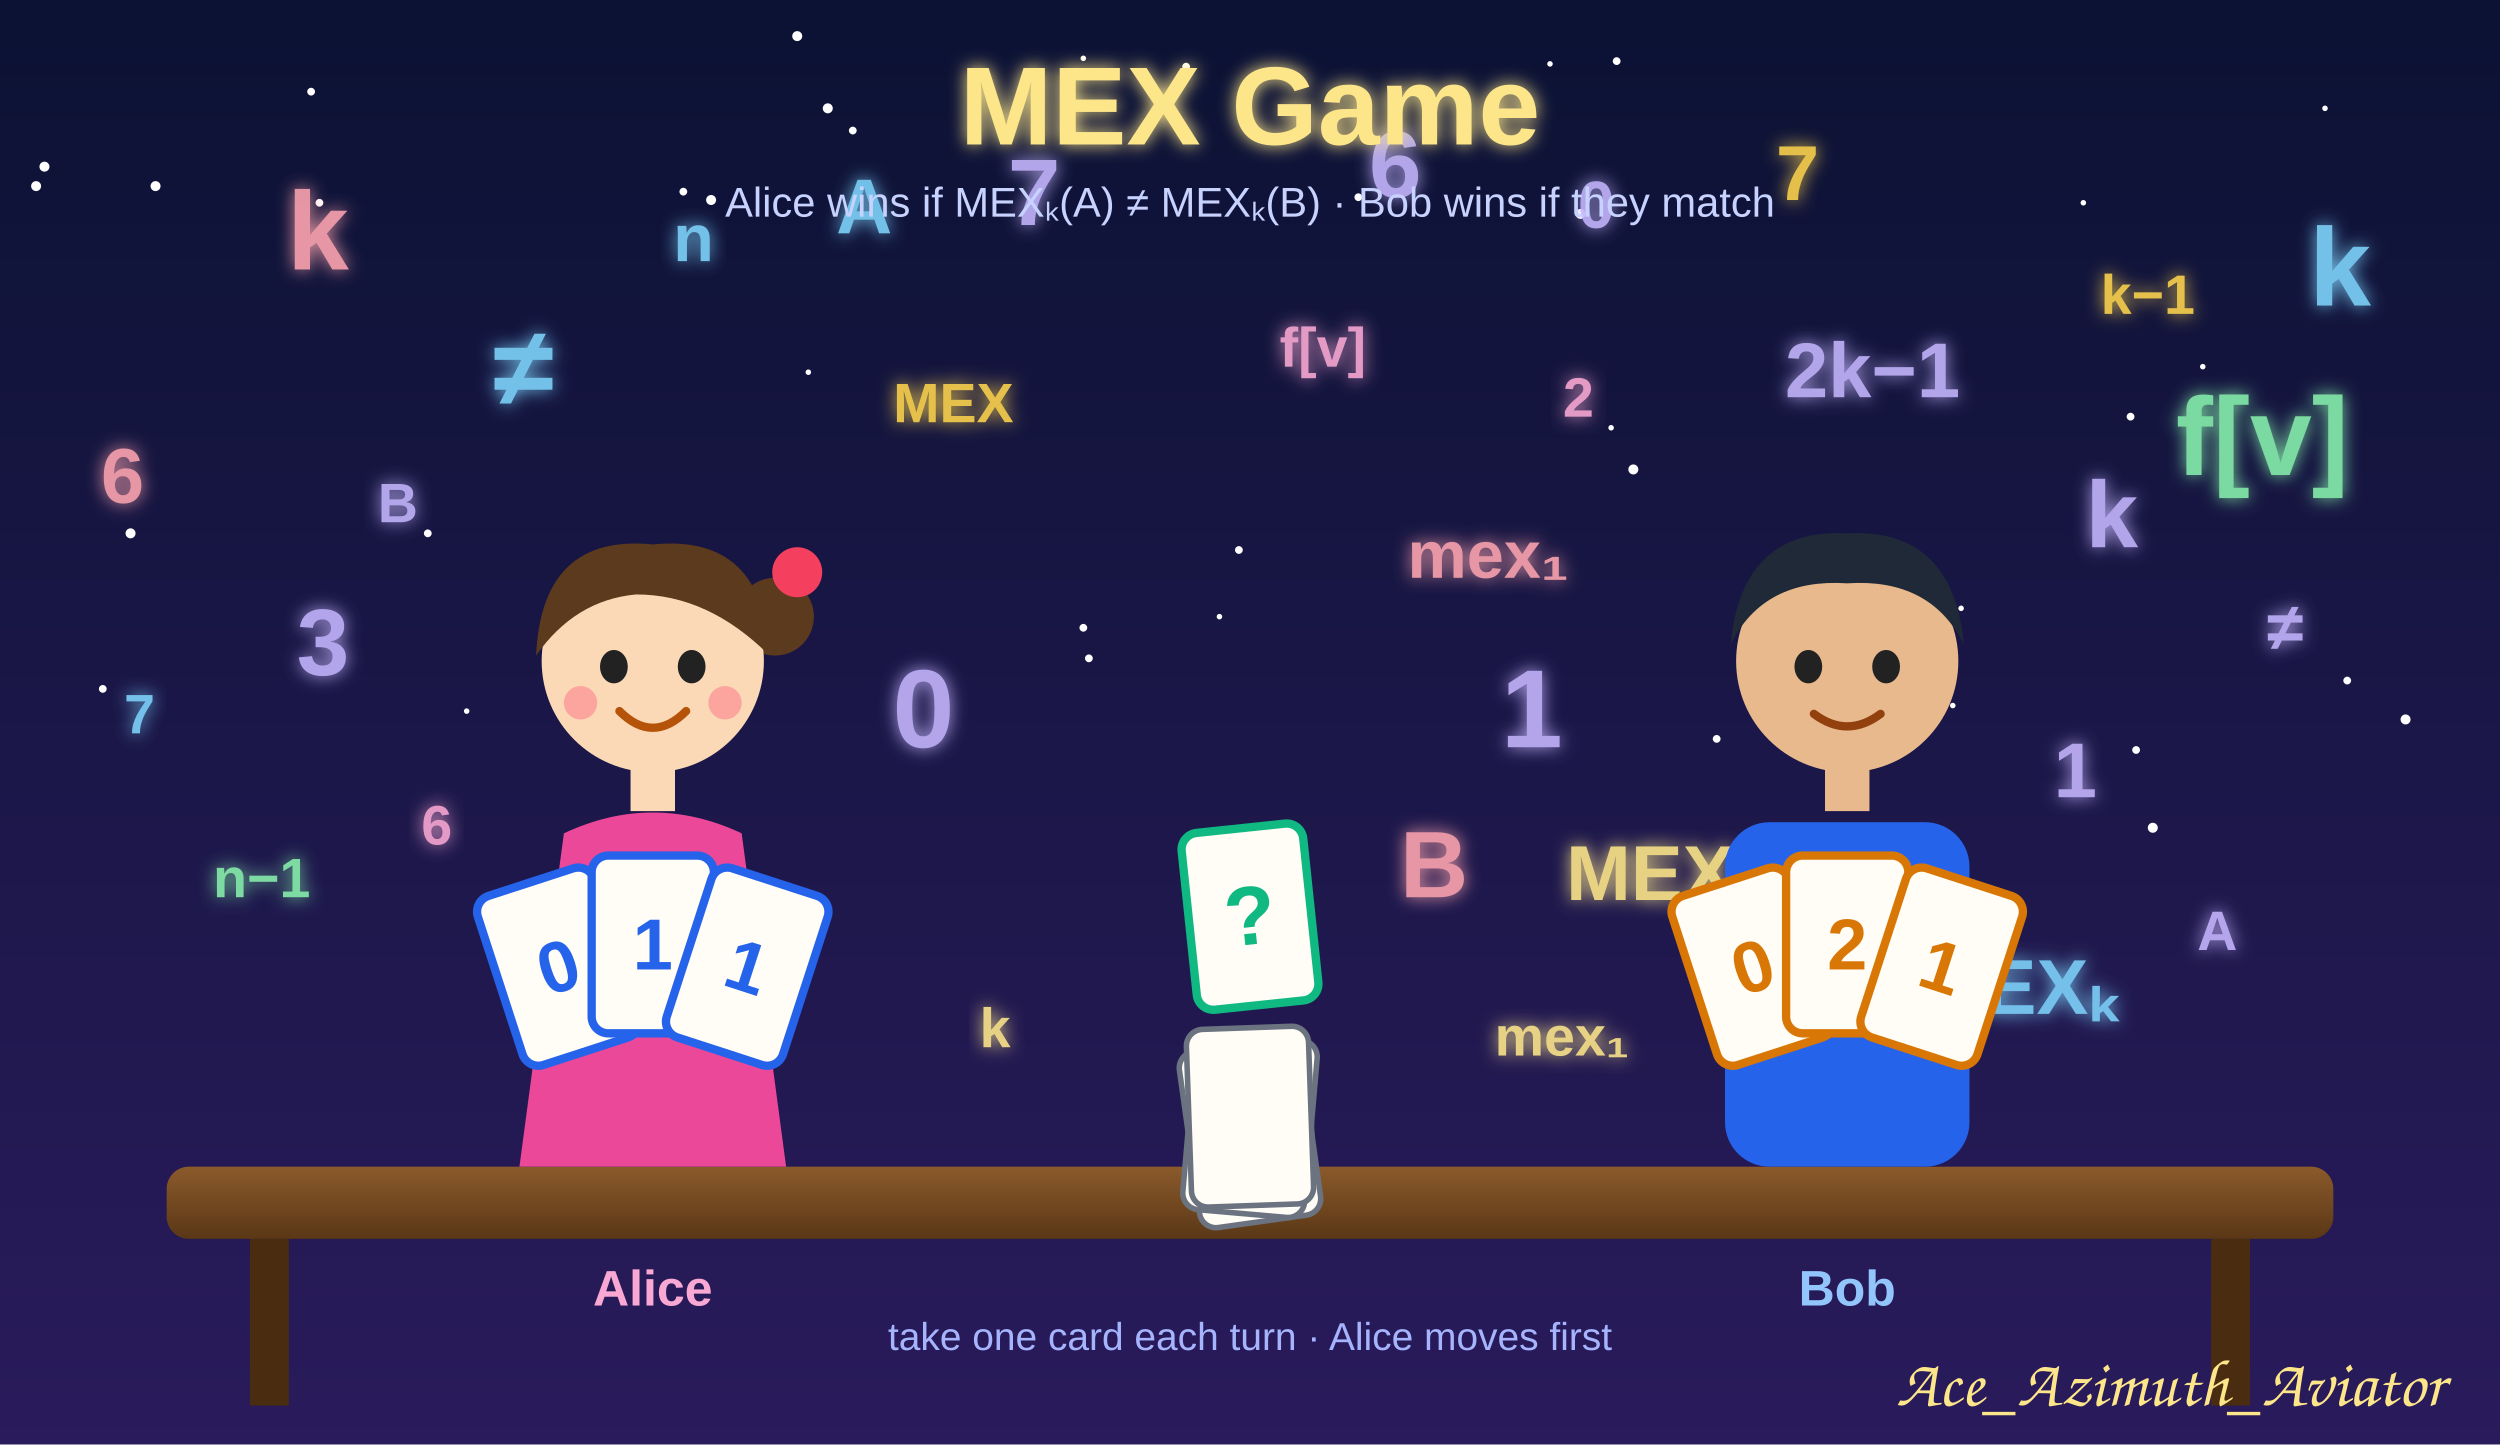
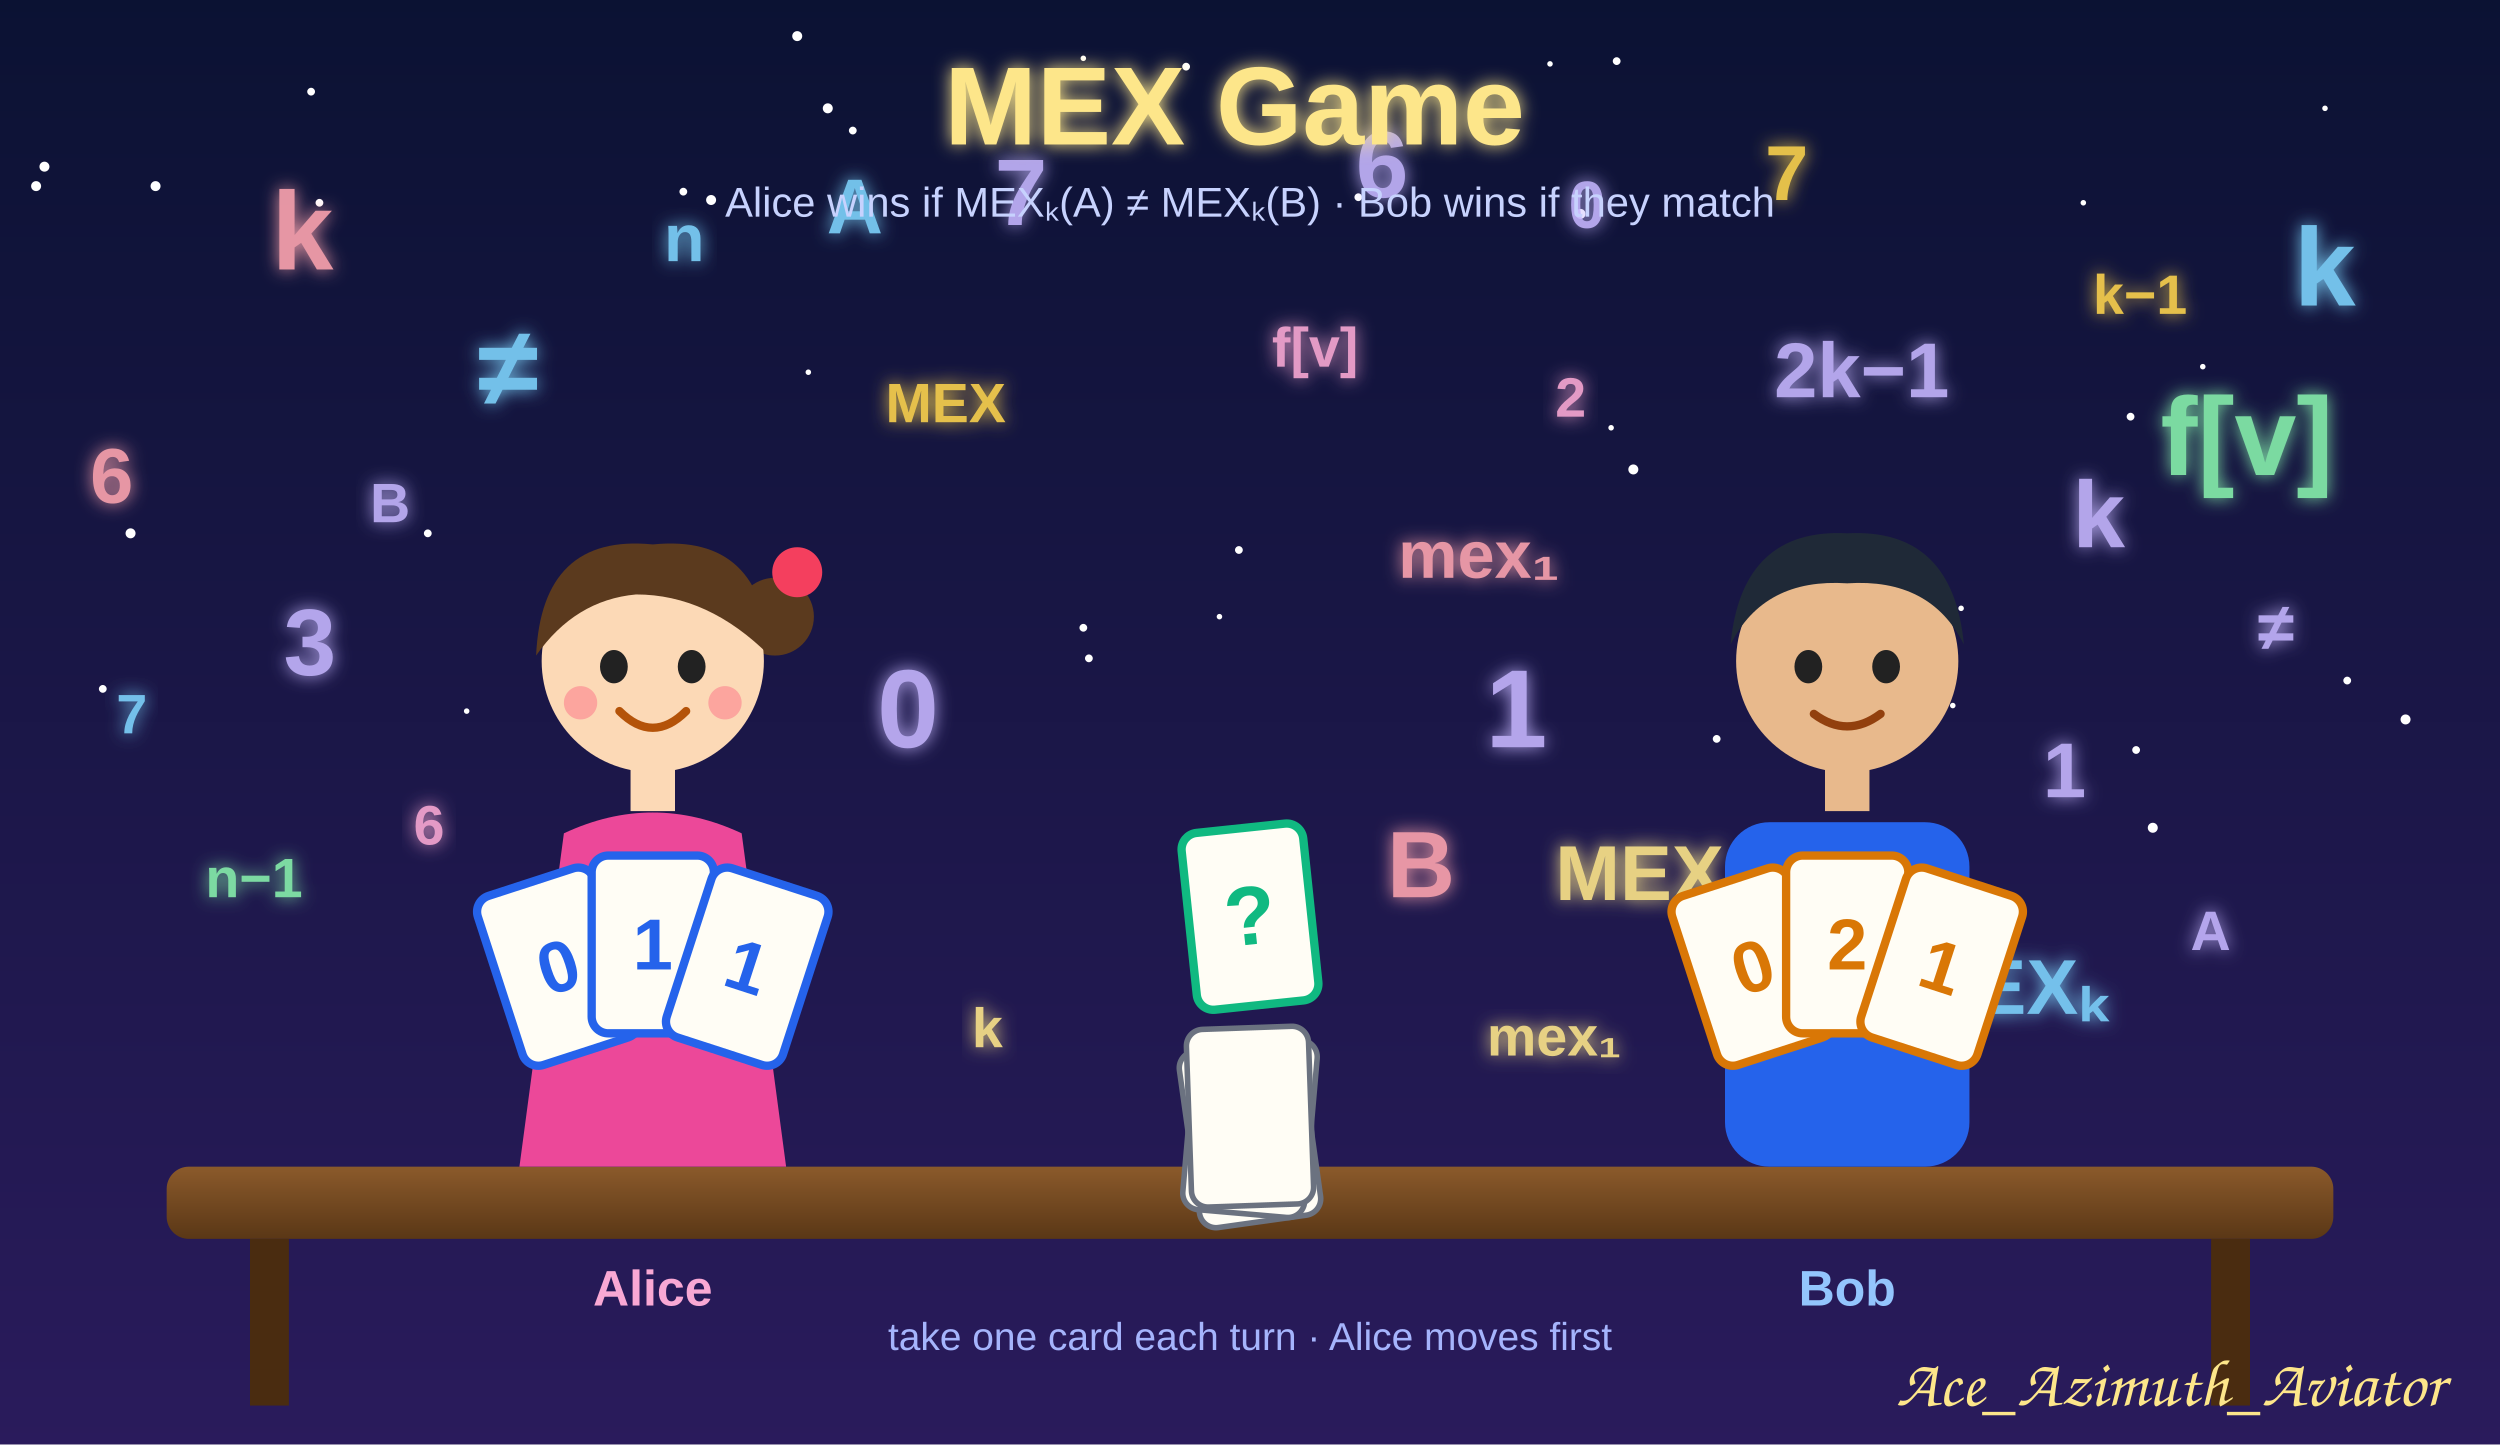
<svg xmlns="http://www.w3.org/2000/svg" viewBox="0 0 900 520" width="900" height="520" font-family="Verdana, Arial, sans-serif">
  <defs>
    <linearGradient id="bg" x1="0" y1="0" x2="0" y2="1">
      <stop offset="0" stop-color="#0b1233" />
      <stop offset="1" stop-color="#2a1b5c" />
    </linearGradient>
    <linearGradient id="tbl" x1="0" y1="0" x2="0" y2="1">
      <stop offset="0" stop-color="#8b5a2b" />
      <stop offset="1" stop-color="#5a3716" />
    </linearGradient>
    <filter id="glow" x="-50%" y="-50%" width="200%" height="200%">
      <feGaussianBlur stdDeviation="3" result="b" />
      <feMerge>
        <feMergeNode in="b" />
        <feMergeNode in="SourceGraphic" />
      </feMerge>
    </filter>
  </defs>
  <rect width="900" height="520" fill="url(#bg)" />
  <circle cx="446" cy="198" r="1.4" fill="#fff">
    <animate attributeName="opacity" values="0.1;1;0.1" dur="1.7s" begin="2.5s" repeatCount="indefinite" />
  </circle>
  <circle cx="845" cy="245" r="1.4" fill="#fff">
    <animate attributeName="opacity" values="0.1;1;0.1" dur="2.8s" begin="0.4s" repeatCount="indefinite" />
  </circle>
  <circle cx="298" cy="39" r="1.8" fill="#fff">
    <animate attributeName="opacity" values="0.1;1;0.1" dur="2.6s" begin="2.0s" repeatCount="indefinite" />
  </circle>
  <circle cx="115" cy="73" r="1.4" fill="#fff">
    <animate attributeName="opacity" values="0.1;1;0.1" dur="2.6s" begin="2.0s" repeatCount="indefinite" />
  </circle>
  <circle cx="706" cy="219" r="1" fill="#fff">
    <animate attributeName="opacity" values="0.1;1;0.1" dur="2.9s" begin="2.1s" repeatCount="indefinite" />
  </circle>
  <circle cx="154" cy="192" r="1.4" fill="#fff">
    <animate attributeName="opacity" values="0.1;1;0.1" dur="3.7s" begin="1.7s" repeatCount="indefinite" />
  </circle>
  <circle cx="837" cy="39" r="1" fill="#fff">
    <animate attributeName="opacity" values="0.1;1;0.1" dur="2.4s" begin="2.0s" repeatCount="indefinite" />
  </circle>
  <circle cx="558" cy="23" r="1" fill="#fff">
    <animate attributeName="opacity" values="0.1;1;0.1" dur="3.2s" begin="1.1s" repeatCount="indefinite" />
  </circle>
  <circle cx="390" cy="21" r="1" fill="#fff">
    <animate attributeName="opacity" values="0.1;1;0.1" dur="1.7s" begin="0.4s" repeatCount="indefinite" />
  </circle>
  <circle cx="580" cy="154" r="1" fill="#fff">
    <animate attributeName="opacity" values="0.1;1;0.1" dur="3.0s" begin="2.0s" repeatCount="indefinite" />
  </circle>
  <circle cx="47" cy="192" r="1.8" fill="#fff">
    <animate attributeName="opacity" values="0.1;1;0.1" dur="3.4s" begin="2.8s" repeatCount="indefinite" />
  </circle>
  <circle cx="16" cy="60" r="1.8" fill="#fff">
    <animate attributeName="opacity" values="0.1;1;0.1" dur="2.5s" begin="0.4s" repeatCount="indefinite" />
  </circle>
  <circle cx="569" cy="77" r="1.8" fill="#fff">
    <animate attributeName="opacity" values="0.1;1;0.1" dur="1.7s" begin="0.5s" repeatCount="indefinite" />
  </circle>
  <circle cx="793" cy="132" r="1" fill="#fff">
    <animate attributeName="opacity" values="0.1;1;0.1" dur="1.8s" begin="2.8s" repeatCount="indefinite" />
  </circle>
  <circle cx="256" cy="72" r="1.8" fill="#fff">
    <animate attributeName="opacity" values="0.1;1;0.1" dur="2.9s" begin="2.1s" repeatCount="indefinite" />
  </circle>
  <circle cx="866" cy="259" r="1.8" fill="#fff">
    <animate attributeName="opacity" values="0.1;1;0.1" dur="3.6s" begin="1.9s" repeatCount="indefinite" />
  </circle>
  <circle cx="703" cy="254" r="1" fill="#fff">
    <animate attributeName="opacity" values="0.1;1;0.1" dur="4.0s" begin="2.4s" repeatCount="indefinite" />
  </circle>
  <circle cx="390" cy="226" r="1.4" fill="#fff">
    <animate attributeName="opacity" values="0.1;1;0.1" dur="1.9s" begin="2.9s" repeatCount="indefinite" />
  </circle>
  <circle cx="37" cy="248" r="1.4" fill="#fff">
    <animate attributeName="opacity" values="0.1;1;0.1" dur="3.3s" begin="2.4s" repeatCount="indefinite" />
  </circle>
  <circle cx="287" cy="13" r="1.8" fill="#fff">
    <animate attributeName="opacity" values="0.1;1;0.1" dur="3.5s" begin="0.3s" repeatCount="indefinite" />
  </circle>
  <circle cx="307" cy="47" r="1.4" fill="#fff">
    <animate attributeName="opacity" values="0.1;1;0.1" dur="2.1s" begin="2.8s" repeatCount="indefinite" />
  </circle>
  <circle cx="246" cy="69" r="1.4" fill="#fff">
    <animate attributeName="opacity" values="0.1;1;0.1" dur="3.6s" begin="0.1s" repeatCount="indefinite" />
  </circle>
  <circle cx="427" cy="24" r="1.4" fill="#fff">
    <animate attributeName="opacity" values="0.1;1;0.1" dur="3.6s" begin="3.0s" repeatCount="indefinite" />
  </circle>
  <circle cx="13" cy="67" r="1.8" fill="#fff">
    <animate attributeName="opacity" values="0.1;1;0.1" dur="2.4s" begin="2.8s" repeatCount="indefinite" />
  </circle>
  <circle cx="489" cy="71" r="1.4" fill="#fff">
    <animate attributeName="opacity" values="0.1;1;0.1" dur="3.5s" begin="2.5s" repeatCount="indefinite" />
  </circle>
  <circle cx="588" cy="169" r="1.8" fill="#fff">
    <animate attributeName="opacity" values="0.1;1;0.1" dur="2.2s" begin="2.7s" repeatCount="indefinite" />
  </circle>
  <circle cx="750" cy="73" r="1" fill="#fff">
    <animate attributeName="opacity" values="0.1;1;0.1" dur="2.7s" begin="2.2s" repeatCount="indefinite" />
  </circle>
  <circle cx="775" cy="298" r="1.8" fill="#fff">
    <animate attributeName="opacity" values="0.1;1;0.1" dur="3.4s" begin="0.9s" repeatCount="indefinite" />
  </circle>
  <circle cx="56" cy="67" r="1.8" fill="#fff">
    <animate attributeName="opacity" values="0.1;1;0.1" dur="3.0s" begin="2.7s" repeatCount="indefinite" />
  </circle>
  <circle cx="112" cy="33" r="1.4" fill="#fff">
    <animate attributeName="opacity" values="0.1;1;0.1" dur="3.4s" begin="2.9s" repeatCount="indefinite" />
  </circle>
  <circle cx="168" cy="256" r="1" fill="#fff">
    <animate attributeName="opacity" values="0.1;1;0.1" dur="1.6s" begin="2.0s" repeatCount="indefinite" />
  </circle>
  <circle cx="618" cy="266" r="1.4" fill="#fff">
    <animate attributeName="opacity" values="0.1;1;0.1" dur="3.1s" begin="2.6s" repeatCount="indefinite" />
  </circle>
  <circle cx="769" cy="270" r="1.4" fill="#fff">
    <animate attributeName="opacity" values="0.1;1;0.1" dur="2.7s" begin="2.5s" repeatCount="indefinite" />
  </circle>
  <circle cx="628" cy="245" r="1" fill="#fff">
    <animate attributeName="opacity" values="0.1;1;0.1" dur="3.1s" begin="2.4s" repeatCount="indefinite" />
  </circle>
  <circle cx="291" cy="134" r="1" fill="#fff">
    <animate attributeName="opacity" values="0.1;1;0.1" dur="3.9s" begin="2.2s" repeatCount="indefinite" />
  </circle>
  <circle cx="767" cy="150" r="1.4" fill="#fff">
    <animate attributeName="opacity" values="0.1;1;0.1" dur="2.2s" begin="2.8s" repeatCount="indefinite" />
  </circle>
  <circle cx="439" cy="222" r="1" fill="#fff">
    <animate attributeName="opacity" values="0.1;1;0.1" dur="2.3s" begin="0.4s" repeatCount="indefinite" />
  </circle>
  <circle cx="236" cy="243" r="1.4" fill="#fff">
    <animate attributeName="opacity" values="0.1;1;0.1" dur="3.1s" begin="2.8s" repeatCount="indefinite" />
  </circle>
  <circle cx="582" cy="22" r="1.4" fill="#fff">
    <animate attributeName="opacity" values="0.1;1;0.1" dur="3.6s" begin="2.2s" repeatCount="indefinite" />
  </circle>
  <circle cx="392" cy="237" r="1.4" fill="#fff">
    <animate attributeName="opacity" values="0.1;1;0.1" dur="3.3s" begin="2.9s" repeatCount="indefinite" />
  </circle>
  <g transform="translate(507,71)">
    <g>
      <animateTransform attributeName="transform" type="translate" values="0,0;-10,15;0,0" dur="5.3s" begin="0.0s" repeatCount="indefinite" />
-       <text text-anchor="middle" font-size="34" font-weight="bold" fill="#c4b5fd" filter="url(#glow)" opacity="0.9">6<animateTransform attributeName="transform" type="scale" values="0.4;1.7;0.4" dur="5.7s" begin="0.0s" repeatCount="indefinite" />
+       <text text-anchor="middle" font-size="34" font-weight="bold" fill="#c4b5fd" filter="url(#glow)" opacity="0.9">6
+         <animateTransform attributeName="transform" type="scale" values="0.4;1.7;0.4" dur="5.7s" begin="0.0s" repeatCount="indefinite" />
        <animate attributeName="opacity" values="0;1;0.2;1;0" dur="7.4s" begin="0.0s" repeatCount="indefinite" />
      </text>
    </g>
  </g>
  <g transform="translate(120,97)">
    <g>
      <animateTransform attributeName="transform" type="translate" values="0,0;-23,17;0,0" dur="5.2s" begin="3.0s" repeatCount="indefinite" />
-       <text text-anchor="middle" font-size="40" font-weight="bold" fill="#fda4af" filter="url(#glow)" opacity="0.9">k<animateTransform attributeName="transform" type="scale" values="0.6;1.4;0.6" dur="3.7s" begin="3.0s" repeatCount="indefinite" />
+       <text text-anchor="middle" font-size="40" font-weight="bold" fill="#fda4af" filter="url(#glow)" opacity="0.9">k
+         <animateTransform attributeName="transform" type="scale" values="0.6;1.4;0.6" dur="3.7s" begin="3.0s" repeatCount="indefinite" />
        <animate attributeName="opacity" values="0;1;0.2;1;0" dur="4.9s" begin="3.0s" repeatCount="indefinite" />
      </text>
    </g>
  </g>
  <g transform="translate(479,132)">
    <g>
      <animateTransform attributeName="transform" type="translate" values="0,0;19,21;0,0" dur="8.9s" begin="1.2s" repeatCount="indefinite" />
-       <text text-anchor="middle" font-size="20" font-weight="bold" fill="#f9a8d4" filter="url(#glow)" opacity="0.9">f[v]<animateTransform attributeName="transform" type="scale" values="0.4;1.7;0.4" dur="4.7s" begin="1.2s" repeatCount="indefinite" />
+       <text text-anchor="middle" font-size="20" font-weight="bold" fill="#f9a8d4" filter="url(#glow)" opacity="0.9">f[v]
+         <animateTransform attributeName="transform" type="scale" values="0.4;1.7;0.4" dur="4.7s" begin="1.2s" repeatCount="indefinite" />
        <animate attributeName="opacity" values="0;1;0.2;1;0" dur="6.1s" begin="1.2s" repeatCount="indefinite" />
      </text>
    </g>
  </g>
  <g transform="translate(751,287)">
    <g>
      <animateTransform attributeName="transform" type="translate" values="0,0;-12,13;0,0" dur="6.9s" begin="0.5s" repeatCount="indefinite" />
-       <text text-anchor="middle" font-size="28" font-weight="bold" fill="#c4b5fd" filter="url(#glow)" opacity="0.9">1<animateTransform attributeName="transform" type="scale" values="0.6;1.7;0.6" dur="5.6s" begin="0.5s" repeatCount="indefinite" />
+       <text text-anchor="middle" font-size="28" font-weight="bold" fill="#c4b5fd" filter="url(#glow)" opacity="0.9">1
+         <animateTransform attributeName="transform" type="scale" values="0.6;1.7;0.6" dur="5.6s" begin="0.5s" repeatCount="indefinite" />
        <animate attributeName="opacity" values="0;1;0.2;1;0" dur="7.2s" begin="0.5s" repeatCount="indefinite" />
      </text>
    </g>
  </g>
  <g transform="translate(826,234)">
    <g>
      <animateTransform attributeName="transform" type="translate" values="0,0;25,7;0,0" dur="6.7s" begin="0.7s" repeatCount="indefinite" />
-       <text text-anchor="middle" font-size="24" font-weight="bold" fill="#c4b5fd" filter="url(#glow)" opacity="0.9">≠<animateTransform attributeName="transform" type="scale" values="0.4;1.4;0.4" dur="5.5s" begin="0.7s" repeatCount="indefinite" />
+       <text text-anchor="middle" font-size="24" font-weight="bold" fill="#c4b5fd" filter="url(#glow)" opacity="0.9">≠
+         <animateTransform attributeName="transform" type="scale" values="0.4;1.4;0.4" dur="5.5s" begin="0.7s" repeatCount="indefinite" />
        <animate attributeName="opacity" values="0;1;0.2;1;0" dur="7.2s" begin="0.7s" repeatCount="indefinite" />
      </text>
    </g>
  </g>
  <g transform="translate(361,377)">
    <g>
      <animateTransform attributeName="transform" type="translate" values="0,0;13,-19;0,0" dur="5.6s" begin="2.1s" repeatCount="indefinite" />
-       <text text-anchor="middle" font-size="20" font-weight="bold" fill="#fde68a" filter="url(#glow)" opacity="0.9">k<animateTransform attributeName="transform" type="scale" values="0.6;2.0;0.6" dur="2.9s" begin="2.1s" repeatCount="indefinite" />
+       <text text-anchor="middle" font-size="20" font-weight="bold" fill="#fde68a" filter="url(#glow)" opacity="0.9">k
+         <animateTransform attributeName="transform" type="scale" values="0.6;2.0;0.6" dur="2.9s" begin="2.1s" repeatCount="indefinite" />
        <animate attributeName="opacity" values="0;1;0.2;1;0" dur="3.8s" begin="2.1s" repeatCount="indefinite" />
      </text>
    </g>
  </g>
  <g transform="translate(571,150)">
    <g>
      <animateTransform attributeName="transform" type="translate" values="0,0;0,11;0,0" dur="5.3s" begin="2.8s" repeatCount="indefinite" />
-       <text text-anchor="middle" font-size="20" font-weight="bold" fill="#f9a8d4" filter="url(#glow)" opacity="0.9">2<animateTransform attributeName="transform" type="scale" values="0.4;1.7;0.4" dur="3.5s" begin="2.8s" repeatCount="indefinite" />
+       <text text-anchor="middle" font-size="20" font-weight="bold" fill="#f9a8d4" filter="url(#glow)" opacity="0.9">2
+         <animateTransform attributeName="transform" type="scale" values="0.4;1.7;0.4" dur="3.5s" begin="2.8s" repeatCount="indefinite" />
        <animate attributeName="opacity" values="0;1;0.2;1;0" dur="4.6s" begin="2.8s" repeatCount="indefinite" />
      </text>
    </g>
  </g>
  <g transform="translate(194,146)">
    <g>
      <animateTransform attributeName="transform" type="translate" values="0,0;11,22;0,0" dur="6.2s" begin="3.7s" repeatCount="indefinite" />
-       <text text-anchor="middle" font-size="40" font-weight="bold" fill="#7dd3fc" filter="url(#glow)" opacity="0.9">≠<animateTransform attributeName="transform" type="scale" values="0.6;1.4;0.6" dur="4.6s" begin="3.7s" repeatCount="indefinite" />
+       <text text-anchor="middle" font-size="40" font-weight="bold" fill="#7dd3fc" filter="url(#glow)" opacity="0.9">≠
+         <animateTransform attributeName="transform" type="scale" values="0.6;1.4;0.6" dur="4.6s" begin="3.7s" repeatCount="indefinite" />
        <animate attributeName="opacity" values="0;1;0.2;1;0" dur="6.0s" begin="3.7s" repeatCount="indefinite" />
      </text>
    </g>
  </g>
  <g transform="translate(731,365)">
    <g>
      <animateTransform attributeName="transform" type="translate" values="0,0;-9,-10;0,0" dur="8.1s" begin="3.8s" repeatCount="indefinite" />
-       <text text-anchor="middle" font-size="28" font-weight="bold" fill="#7dd3fc" filter="url(#glow)" opacity="0.9">MEXₖ<animateTransform attributeName="transform" type="scale" values="0.6;1.4;0.6" dur="4.1s" begin="3.8s" repeatCount="indefinite" />
+       <text text-anchor="middle" font-size="28" font-weight="bold" fill="#7dd3fc" filter="url(#glow)" opacity="0.9">MEXₖ
+         <animateTransform attributeName="transform" type="scale" values="0.6;1.4;0.6" dur="4.1s" begin="3.8s" repeatCount="indefinite" />
        <animate attributeName="opacity" values="0;1;0.2;1;0" dur="5.4s" begin="3.8s" repeatCount="indefinite" />
      </text>
    </g>
  </g>
  <g transform="translate(801,342)">
    <g>
      <animateTransform attributeName="transform" type="translate" values="0,0;19,-5;0,0" dur="5.0s" begin="2.5s" repeatCount="indefinite" />
-       <text text-anchor="middle" font-size="20" font-weight="bold" fill="#c4b5fd" filter="url(#glow)" opacity="0.9">A<animateTransform attributeName="transform" type="scale" values="0.4;1.7;0.4" dur="4.6s" begin="2.5s" repeatCount="indefinite" />
+       <text text-anchor="middle" font-size="20" font-weight="bold" fill="#c4b5fd" filter="url(#glow)" opacity="0.9">A
+         <animateTransform attributeName="transform" type="scale" values="0.4;1.7;0.4" dur="4.6s" begin="2.5s" repeatCount="indefinite" />
        <animate attributeName="opacity" values="0;1;0.2;1;0" dur="6.0s" begin="2.5s" repeatCount="indefinite" />
      </text>
    </g>
  </g>
  <g transform="translate(121,243)">
    <g>
      <animateTransform attributeName="transform" type="translate" values="0,0;11,-15;0,0" dur="5.8s" begin="1.7s" repeatCount="indefinite" />
-       <text text-anchor="middle" font-size="34" font-weight="bold" fill="#c4b5fd" filter="url(#glow)" opacity="0.9">3<animateTransform attributeName="transform" type="scale" values="0.4;1.4;0.4" dur="3.1s" begin="1.7s" repeatCount="indefinite" />
+       <text text-anchor="middle" font-size="34" font-weight="bold" fill="#c4b5fd" filter="url(#glow)" opacity="0.9">3
+         <animateTransform attributeName="transform" type="scale" values="0.4;1.4;0.4" dur="3.1s" begin="1.7s" repeatCount="indefinite" />
        <animate attributeName="opacity" values="0;1;0.2;1;0" dur="4.0s" begin="1.7s" repeatCount="indefinite" />
      </text>
    </g>
  </g>
  <g transform="translate(565,380)">
    <g>
      <animateTransform attributeName="transform" type="translate" values="0,0;11,14;0,0" dur="7.7s" begin="2.8s" repeatCount="indefinite" />
-       <text text-anchor="middle" font-size="20" font-weight="bold" fill="#fde68a" filter="url(#glow)" opacity="0.9">mex₁<animateTransform attributeName="transform" type="scale" values="0.4;2.0;0.4" dur="3.1s" begin="2.8s" repeatCount="indefinite" />
+       <text text-anchor="middle" font-size="20" font-weight="bold" fill="#fde68a" filter="url(#glow)" opacity="0.9">mex₁
+         <animateTransform attributeName="transform" type="scale" values="0.4;2.0;0.4" dur="3.1s" begin="2.8s" repeatCount="indefinite" />
        <animate attributeName="opacity" values="0;1;0.2;1;0" dur="4.1s" begin="2.8s" repeatCount="indefinite" />
      </text>
    </g>
  </g>
  <g transform="translate(557,269)">
    <g>
      <animateTransform attributeName="transform" type="translate" values="0,0;4,17;0,0" dur="7.3s" begin="0.5s" repeatCount="indefinite" />
-       <text text-anchor="middle" font-size="40" font-weight="bold" fill="#c4b5fd" filter="url(#glow)" opacity="0.9">1<animateTransform attributeName="transform" type="scale" values="0.4;1.4;0.4" dur="4.4s" begin="0.5s" repeatCount="indefinite" />
+       <text text-anchor="middle" font-size="40" font-weight="bold" fill="#c4b5fd" filter="url(#glow)" opacity="0.9">1
+         <animateTransform attributeName="transform" type="scale" values="0.4;1.4;0.4" dur="4.4s" begin="0.5s" repeatCount="indefinite" />
        <animate attributeName="opacity" values="0;1;0.2;1;0" dur="5.7s" begin="0.5s" repeatCount="indefinite" />
      </text>
    </g>
  </g>
  <g transform="translate(53,264)">
    <g>
      <animateTransform attributeName="transform" type="translate" values="0,0;25,6;0,0" dur="8.8s" begin="0.6s" repeatCount="indefinite" />
-       <text text-anchor="middle" font-size="20" font-weight="bold" fill="#7dd3fc" filter="url(#glow)" opacity="0.9">7<animateTransform attributeName="transform" type="scale" values="0.4;1.7;0.4" dur="2.7s" begin="0.6s" repeatCount="indefinite" />
+       <text text-anchor="middle" font-size="20" font-weight="bold" fill="#7dd3fc" filter="url(#glow)" opacity="0.9">7
+         <animateTransform attributeName="transform" type="scale" values="0.4;1.7;0.4" dur="2.7s" begin="0.6s" repeatCount="indefinite" />
        <animate attributeName="opacity" values="0;1;0.2;1;0" dur="3.5s" begin="0.6s" repeatCount="indefinite" />
      </text>
    </g>
  </g>
  <g transform="translate(678,143)">
    <g>
      <animateTransform attributeName="transform" type="translate" values="0,0;-19,14;0,0" dur="7.4s" begin="3.1s" repeatCount="indefinite" />
-       <text text-anchor="middle" font-size="28" font-weight="bold" fill="#c4b5fd" filter="url(#glow)" opacity="0.9">2k−1<animateTransform attributeName="transform" type="scale" values="0.6;1.7;0.6" dur="5.2s" begin="3.1s" repeatCount="indefinite" />
+       <text text-anchor="middle" font-size="28" font-weight="bold" fill="#c4b5fd" filter="url(#glow)" opacity="0.9">2k−1
+         <animateTransform attributeName="transform" type="scale" values="0.6;1.7;0.6" dur="5.2s" begin="3.1s" repeatCount="indefinite" />
        <animate attributeName="opacity" values="0;1;0.2;1;0" dur="6.7s" begin="3.1s" repeatCount="indefinite" />
      </text>
    </g>
  </g>
  <g transform="translate(377,81)">
    <g>
      <animateTransform attributeName="transform" type="translate" values="0,0;-20,-14;0,0" dur="6.1s" begin="1.0s" repeatCount="indefinite" />
-       <text text-anchor="middle" font-size="34" font-weight="bold" fill="#c4b5fd" filter="url(#glow)" opacity="0.9">7<animateTransform attributeName="transform" type="scale" values="0.6;1.7;0.6" dur="3.4s" begin="1.0s" repeatCount="indefinite" />
+       <text text-anchor="middle" font-size="34" font-weight="bold" fill="#c4b5fd" filter="url(#glow)" opacity="0.9">7
+         <animateTransform attributeName="transform" type="scale" values="0.6;1.7;0.6" dur="3.4s" begin="1.0s" repeatCount="indefinite" />
        <animate attributeName="opacity" values="0;1;0.2;1;0" dur="4.4s" begin="1.0s" repeatCount="indefinite" />
      </text>
    </g>
  </g>
  <g transform="translate(253,94)">
    <g>
      <animateTransform attributeName="transform" type="translate" values="0,0;-22,4;0,0" dur="8.0s" begin="1.7s" repeatCount="indefinite" />
-       <text text-anchor="middle" font-size="24" font-weight="bold" fill="#7dd3fc" filter="url(#glow)" opacity="0.9">n<animateTransform attributeName="transform" type="scale" values="0.4;1.4;0.4" dur="4.0s" begin="1.7s" repeatCount="indefinite" />
+       <text text-anchor="middle" font-size="24" font-weight="bold" fill="#7dd3fc" filter="url(#glow)" opacity="0.9">n
+         <animateTransform attributeName="transform" type="scale" values="0.4;1.4;0.4" dur="4.0s" begin="1.7s" repeatCount="indefinite" />
        <animate attributeName="opacity" values="0;1;0.2;1;0" dur="5.2s" begin="1.7s" repeatCount="indefinite" />
      </text>
    </g>
  </g>
  <g transform="translate(776,113)">
    <g>
      <animateTransform attributeName="transform" type="translate" values="0,0;24,8;0,0" dur="7.4s" begin="0.7s" repeatCount="indefinite" />
-       <text text-anchor="middle" font-size="20" font-weight="bold" fill="#fcd34d" filter="url(#glow)" opacity="0.9">k−1<animateTransform attributeName="transform" type="scale" values="0.4;1.7;0.4" dur="5.2s" begin="0.7s" repeatCount="indefinite" />
+       <text text-anchor="middle" font-size="20" font-weight="bold" fill="#fcd34d" filter="url(#glow)" opacity="0.9">k−1
+         <animateTransform attributeName="transform" type="scale" values="0.4;1.7;0.4" dur="5.2s" begin="0.7s" repeatCount="indefinite" />
        <animate attributeName="opacity" values="0;1;0.2;1;0" dur="6.8s" begin="0.7s" repeatCount="indefinite" />
      </text>
    </g>
  </g>
  <g transform="translate(848,110)">
    <g>
      <animateTransform attributeName="transform" type="translate" values="0,0;23,-15;0,0" dur="6.8s" begin="2.1s" repeatCount="indefinite" />
-       <text text-anchor="middle" font-size="40" font-weight="bold" fill="#7dd3fc" filter="url(#glow)" opacity="0.9">k<animateTransform attributeName="transform" type="scale" values="0.4;1.7;0.4" dur="5.8s" begin="2.1s" repeatCount="indefinite" />
+       <text text-anchor="middle" font-size="40" font-weight="bold" fill="#7dd3fc" filter="url(#glow)" opacity="0.9">k
+         <animateTransform attributeName="transform" type="scale" values="0.4;1.7;0.4" dur="5.8s" begin="2.1s" repeatCount="indefinite" />
        <animate attributeName="opacity" values="0;1;0.2;1;0" dur="7.5s" begin="2.1s" repeatCount="indefinite" />
      </text>
    </g>
  </g>
  <g transform="translate(146,188)">
    <g>
      <animateTransform attributeName="transform" type="translate" values="0,0;-4,25;0,0" dur="5.8s" begin="3.7s" repeatCount="indefinite" />
-       <text text-anchor="middle" font-size="20" font-weight="bold" fill="#c4b5fd" filter="url(#glow)" opacity="0.9">B<animateTransform attributeName="transform" type="scale" values="0.6;1.4;0.6" dur="3.6s" begin="3.7s" repeatCount="indefinite" />
+       <text text-anchor="middle" font-size="20" font-weight="bold" fill="#c4b5fd" filter="url(#glow)" opacity="0.9">B
+         <animateTransform attributeName="transform" type="scale" values="0.6;1.4;0.6" dur="3.6s" begin="3.7s" repeatCount="indefinite" />
        <animate attributeName="opacity" values="0;1;0.2;1;0" dur="4.7s" begin="3.7s" repeatCount="indefinite" />
      </text>
    </g>
  </g>
  <g transform="translate(160,304)">
    <g>
      <animateTransform attributeName="transform" type="translate" values="0,0;24,-6;0,0" dur="7.8s" begin="1.2s" repeatCount="indefinite" />
-       <text text-anchor="middle" font-size="20" font-weight="bold" fill="#f9a8d4" filter="url(#glow)" opacity="0.9">6<animateTransform attributeName="transform" type="scale" values="0.4;1.4;0.4" dur="4.1s" begin="1.2s" repeatCount="indefinite" />
+       <text text-anchor="middle" font-size="20" font-weight="bold" fill="#f9a8d4" filter="url(#glow)" opacity="0.9">6
+         <animateTransform attributeName="transform" type="scale" values="0.4;1.4;0.4" dur="4.1s" begin="1.2s" repeatCount="indefinite" />
        <animate attributeName="opacity" values="0;1;0.2;1;0" dur="5.3s" begin="1.2s" repeatCount="indefinite" />
      </text>
    </g>
  </g>
  <g transform="translate(48,181)">
    <g>
      <animateTransform attributeName="transform" type="translate" values="0,0;21,-6;0,0" dur="7.5s" begin="1.4s" repeatCount="indefinite" />
-       <text text-anchor="middle" font-size="28" font-weight="bold" fill="#fda4af" filter="url(#glow)" opacity="0.9">6<animateTransform attributeName="transform" type="scale" values="0.6;2.0;0.6" dur="4.3s" begin="1.4s" repeatCount="indefinite" />
+       <text text-anchor="middle" font-size="28" font-weight="bold" fill="#fda4af" filter="url(#glow)" opacity="0.9">6
+         <animateTransform attributeName="transform" type="scale" values="0.6;2.0;0.6" dur="4.3s" begin="1.4s" repeatCount="indefinite" />
        <animate attributeName="opacity" values="0;1;0.2;1;0" dur="5.6s" begin="1.4s" repeatCount="indefinite" />
      </text>
    </g>
  </g>
  <g transform="translate(820,171)">
    <g>
      <animateTransform attributeName="transform" type="translate" values="0,0;17,4;0,0" dur="6.6s" begin="0.7s" repeatCount="indefinite" />
-       <text text-anchor="middle" font-size="40" font-weight="bold" fill="#86efac" filter="url(#glow)" opacity="0.9">f[v]<animateTransform attributeName="transform" type="scale" values="0.4;2.0;0.4" dur="2.8s" begin="0.7s" repeatCount="indefinite" />
+       <text text-anchor="middle" font-size="40" font-weight="bold" fill="#86efac" filter="url(#glow)" opacity="0.9">f[v]
+         <animateTransform attributeName="transform" type="scale" values="0.4;2.0;0.4" dur="2.8s" begin="0.7s" repeatCount="indefinite" />
        <animate attributeName="opacity" values="0;1;0.2;1;0" dur="3.6s" begin="0.7s" repeatCount="indefinite" />
      </text>
    </g>
  </g>
  <g transform="translate(521,323)">
    <g>
      <animateTransform attributeName="transform" type="translate" values="0,0;11,-10;0,0" dur="8.7s" begin="0.4s" repeatCount="indefinite" />
-       <text text-anchor="middle" font-size="34" font-weight="bold" fill="#fda4af" filter="url(#glow)" opacity="0.9">B<animateTransform attributeName="transform" type="scale" values="0.4;2.0;0.4" dur="3.7s" begin="0.4s" repeatCount="indefinite" />
+       <text text-anchor="middle" font-size="34" font-weight="bold" fill="#fda4af" filter="url(#glow)" opacity="0.9">B
+         <animateTransform attributeName="transform" type="scale" values="0.4;2.0;0.4" dur="3.7s" begin="0.4s" repeatCount="indefinite" />
        <animate attributeName="opacity" values="0;1;0.2;1;0" dur="4.8s" begin="0.4s" repeatCount="indefinite" />
      </text>
    </g>
  </g>
  <g transform="translate(346,152)">
    <g>
      <animateTransform attributeName="transform" type="translate" values="0,0;8,-7;0,0" dur="8.6s" begin="1.8s" repeatCount="indefinite" />
-       <text text-anchor="middle" font-size="20" font-weight="bold" fill="#fcd34d" filter="url(#glow)" opacity="0.9">MEX<animateTransform attributeName="transform" type="scale" values="0.6;1.7;0.6" dur="4.8s" begin="1.8s" repeatCount="indefinite" />
+       <text text-anchor="middle" font-size="20" font-weight="bold" fill="#fcd34d" filter="url(#glow)" opacity="0.9">MEX
+         <animateTransform attributeName="transform" type="scale" values="0.6;1.7;0.6" dur="4.8s" begin="1.8s" repeatCount="indefinite" />
        <animate attributeName="opacity" values="0;1;0.2;1;0" dur="6.3s" begin="1.8s" repeatCount="indefinite" />
      </text>
    </g>
  </g>
  <g transform="translate(681,400)">
    <g>
      <animateTransform attributeName="transform" type="translate" values="0,0;-17,11;0,0" dur="8.1s" begin="3.8s" repeatCount="indefinite" />
-       <text text-anchor="middle" font-size="34" font-weight="bold" fill="#7dd3fc" filter="url(#glow)" opacity="0.9">…<animateTransform attributeName="transform" type="scale" values="0.6;1.7;0.6" dur="3.8s" begin="3.8s" repeatCount="indefinite" />
+       <text text-anchor="middle" font-size="34" font-weight="bold" fill="#7dd3fc" filter="url(#glow)" opacity="0.9">…
+         <animateTransform attributeName="transform" type="scale" values="0.6;1.7;0.6" dur="3.8s" begin="3.8s" repeatCount="indefinite" />
        <animate attributeName="opacity" values="0;1;0.2;1;0" dur="4.9s" begin="3.8s" repeatCount="indefinite" />
      </text>
    </g>
  </g>
  <g transform="translate(338,269)">
    <g>
      <animateTransform attributeName="transform" type="translate" values="0,0;1,-7;0,0" dur="5.7s" begin="0.4s" repeatCount="indefinite" />
-       <text text-anchor="middle" font-size="40" font-weight="bold" fill="#c4b5fd" filter="url(#glow)" opacity="0.9">0<animateTransform attributeName="transform" type="scale" values="0.6;2.0;0.6" dur="3.3s" begin="0.4s" repeatCount="indefinite" />
+       <text text-anchor="middle" font-size="40" font-weight="bold" fill="#c4b5fd" filter="url(#glow)" opacity="0.9">0
+         <animateTransform attributeName="transform" type="scale" values="0.6;2.0;0.6" dur="3.3s" begin="0.4s" repeatCount="indefinite" />
        <animate attributeName="opacity" values="0;1;0.2;1;0" dur="4.3s" begin="0.4s" repeatCount="indefinite" />
      </text>
    </g>
  </g>
  <g transform="translate(97,323)">
    <g>
      <animateTransform attributeName="transform" type="translate" values="0,0;16,-25;0,0" dur="5.2s" begin="1.1s" repeatCount="indefinite" />
-       <text text-anchor="middle" font-size="20" font-weight="bold" fill="#86efac" filter="url(#glow)" opacity="0.9">n−1<animateTransform attributeName="transform" type="scale" values="0.6;1.7;0.6" dur="5.3s" begin="1.1s" repeatCount="indefinite" />
+       <text text-anchor="middle" font-size="20" font-weight="bold" fill="#86efac" filter="url(#glow)" opacity="0.9">n−1
+         <animateTransform attributeName="transform" type="scale" values="0.6;1.7;0.6" dur="5.3s" begin="1.1s" repeatCount="indefinite" />
        <animate attributeName="opacity" values="0;1;0.2;1;0" dur="6.9s" begin="1.1s" repeatCount="indefinite" />
      </text>
    </g>
  </g>
  <g transform="translate(539,208)">
    <g>
      <animateTransform attributeName="transform" type="translate" values="0,0;14,-23;0,0" dur="6.2s" begin="2.0s" repeatCount="indefinite" />
-       <text text-anchor="middle" font-size="24" font-weight="bold" fill="#fda4af" filter="url(#glow)" opacity="0.9">mex₁<animateTransform attributeName="transform" type="scale" values="0.6;2.0;0.6" dur="3.6s" begin="2.0s" repeatCount="indefinite" />
+       <text text-anchor="middle" font-size="24" font-weight="bold" fill="#fda4af" filter="url(#glow)" opacity="0.9">mex₁
+         <animateTransform attributeName="transform" type="scale" values="0.6;2.0;0.6" dur="3.6s" begin="2.0s" repeatCount="indefinite" />
        <animate attributeName="opacity" values="0;1;0.2;1;0" dur="4.6s" begin="2.0s" repeatCount="indefinite" />
      </text>
    </g>
  </g>
  <g transform="translate(651,72)">
    <g>
      <animateTransform attributeName="transform" type="translate" values="0,0;23,25;0,0" dur="7.4s" begin="0.2s" repeatCount="indefinite" />
-       <text text-anchor="middle" font-size="28" font-weight="bold" fill="#fcd34d" filter="url(#glow)" opacity="0.9">7<animateTransform attributeName="transform" type="scale" values="0.4;1.4;0.4" dur="2.7s" begin="0.2s" repeatCount="indefinite" />
+       <text text-anchor="middle" font-size="28" font-weight="bold" fill="#fcd34d" filter="url(#glow)" opacity="0.9">7
+         <animateTransform attributeName="transform" type="scale" values="0.4;1.4;0.4" dur="2.7s" begin="0.2s" repeatCount="indefinite" />
        <animate attributeName="opacity" values="0;1;0.2;1;0" dur="3.5s" begin="0.2s" repeatCount="indefinite" />
      </text>
    </g>
  </g>
  <g transform="translate(315,84)">
    <g>
      <animateTransform attributeName="transform" type="translate" values="0,0;-23,-16;0,0" dur="5.6s" begin="1.1s" repeatCount="indefinite" />
-       <text text-anchor="middle" font-size="28" font-weight="bold" fill="#7dd3fc" filter="url(#glow)" opacity="0.9">A<animateTransform attributeName="transform" type="scale" values="0.6;1.7;0.6" dur="4.2s" begin="1.1s" repeatCount="indefinite" />
+       <text text-anchor="middle" font-size="28" font-weight="bold" fill="#7dd3fc" filter="url(#glow)" opacity="0.9">A
+         <animateTransform attributeName="transform" type="scale" values="0.6;1.7;0.6" dur="4.2s" begin="1.1s" repeatCount="indefinite" />
        <animate attributeName="opacity" values="0;1;0.2;1;0" dur="5.5s" begin="1.1s" repeatCount="indefinite" />
      </text>
    </g>
  </g>
  <g transform="translate(598,324)">
    <g>
      <animateTransform attributeName="transform" type="translate" values="0,0;-10,-10;0,0" dur="5.3s" begin="1.8s" repeatCount="indefinite" />
-       <text text-anchor="middle" font-size="28" font-weight="bold" fill="#fde68a" filter="url(#glow)" opacity="0.9">MEX<animateTransform attributeName="transform" type="scale" values="0.4;1.7;0.4" dur="3.9s" begin="1.8s" repeatCount="indefinite" />
+       <text text-anchor="middle" font-size="28" font-weight="bold" fill="#fde68a" filter="url(#glow)" opacity="0.9">MEX
+         <animateTransform attributeName="transform" type="scale" values="0.4;1.7;0.4" dur="3.9s" begin="1.8s" repeatCount="indefinite" />
        <animate attributeName="opacity" values="0;1;0.2;1;0" dur="5.0s" begin="1.8s" repeatCount="indefinite" />
      </text>
    </g>
  </g>
  <g transform="translate(578,82)">
    <g>
      <animateTransform attributeName="transform" type="translate" values="0,0;-21,9;0,0" dur="6.9s" begin="1.0s" repeatCount="indefinite" />
-       <text text-anchor="middle" font-size="24" font-weight="bold" fill="#c4b5fd" filter="url(#glow)" opacity="0.9">0<animateTransform attributeName="transform" type="scale" values="0.6;1.4;0.6" dur="3.6s" begin="1.0s" repeatCount="indefinite" />
+       <text text-anchor="middle" font-size="24" font-weight="bold" fill="#c4b5fd" filter="url(#glow)" opacity="0.9">0
+         <animateTransform attributeName="transform" type="scale" values="0.6;1.4;0.6" dur="3.6s" begin="1.0s" repeatCount="indefinite" />
        <animate attributeName="opacity" values="0;1;0.2;1;0" dur="4.7s" begin="1.0s" repeatCount="indefinite" />
      </text>
    </g>
  </g>
  <g transform="translate(765,197)">
    <g>
      <animateTransform attributeName="transform" type="translate" values="0,0;13,-13;0,0" dur="8.1s" begin="0.9s" repeatCount="indefinite" />
-       <text text-anchor="middle" font-size="34" font-weight="bold" fill="#c4b5fd" filter="url(#glow)" opacity="0.9">k<animateTransform attributeName="transform" type="scale" values="0.4;2.0;0.4" dur="5.1s" begin="0.9s" repeatCount="indefinite" />
+       <text text-anchor="middle" font-size="34" font-weight="bold" fill="#c4b5fd" filter="url(#glow)" opacity="0.9">k
+         <animateTransform attributeName="transform" type="scale" values="0.4;2.0;0.4" dur="5.1s" begin="0.9s" repeatCount="indefinite" />
        <animate attributeName="opacity" values="0;1;0.2;1;0" dur="6.7s" begin="0.9s" repeatCount="indefinite" />
      </text>
    </g>
  </g>
-   <text x="450" y="52" text-anchor="middle" font-size="40" font-weight="bold" fill="#fde68a" filter="url(#glow)">MEX Game<animate attributeName="opacity" values="0.8;1;0.8" dur="3s" repeatCount="indefinite" />
+   <text x="450" y="52" text-anchor="middle" font-size="40" font-weight="bold" fill="#fde68a" filter="url(#glow)">MEX Game
+     <animate attributeName="opacity" values="0.8;1;0.8" dur="3s" repeatCount="indefinite" />
  </text>
-   <text x="450" y="78" text-anchor="middle" font-size="15" fill="#c7d2fe">Alice wins if  MEXₖ(A) ≠ MEXₖ(B)  ·  Bob wins if they match</text>
+   <text x="450" y="78" text-anchor="middle" font-size="15" fill="#c7d2fe">Alice wins if MEXₖ(A) ≠ MEXₖ(B) · Bob wins if they match</text>
  <rect x="60" y="420" width="780" height="26" rx="8" fill="url(#tbl)" />
  <rect x="90" y="446" width="14" height="60" fill="#4a2c10" />
  <rect x="796" y="446" width="14" height="60" fill="#4a2c10" />
  <g>
    <animateTransform attributeName="transform" type="translate" values="0,0;0,-4;0,0" dur="2.6s" repeatCount="indefinite" />
    <path d="M187,420 L203,300 Q235,285 267,300 L283,420 Z" fill="#ec4899" />
    <rect x="227" y="270" width="16" height="22" fill="#fcd9b6" />
    <circle cx="279" cy="222" r="14" fill="#5b3a1e" />
    <circle cx="287" cy="206" r="9" fill="#f43f5e" />
    <circle cx="235" cy="238" r="40" fill="#fcd9b6" />
    <path d="M193,236 Q195,192 235,196 Q275,192 277,236 Q255,214 229,214 Q207,216 193,236 Z" fill="#5b3a1e" />
    <ellipse cx="221" cy="240" rx="5" ry="6" fill="#222">
      <animate attributeName="ry" values="6;6;6;0.8;6" keyTimes="0;0.7;0.9;0.95;1" dur="4s" repeatCount="indefinite" />
    </ellipse>
    <ellipse cx="249" cy="240" rx="5" ry="6" fill="#222">
      <animate attributeName="ry" values="6;6;6;0.8;6" keyTimes="0;0.7;0.9;0.95;1" dur="4s" repeatCount="indefinite" />
    </ellipse>
    <path d="M223,256 Q235,268 247,256" stroke="#b45309" stroke-width="3" fill="none" stroke-linecap="round" />
    <circle cx="209" cy="253" r="6" fill="#fb7185" opacity="0.5" />
    <circle cx="261" cy="253" r="6" fill="#fb7185" opacity="0.5" />
    <g transform="translate(201,348) rotate(-18)">
      <rect x="-22" y="-32" width="44" height="64" rx="6" fill="#fffdf5" stroke="#2563eb" stroke-width="3" />
      <text y="9" text-anchor="middle" font-size="26" font-weight="bold" fill="#2563eb">0</text>
    </g>
    <g transform="translate(235,340) rotate(0)">
      <rect x="-22" y="-32" width="44" height="64" rx="6" fill="#fffdf5" stroke="#2563eb" stroke-width="3" />
      <text y="9" text-anchor="middle" font-size="26" font-weight="bold" fill="#2563eb">1</text>
    </g>
    <g transform="translate(269,348) rotate(18)">
      <rect x="-22" y="-32" width="44" height="64" rx="6" fill="#fffdf5" stroke="#2563eb" stroke-width="3" />
      <text y="9" text-anchor="middle" font-size="26" font-weight="bold" fill="#2563eb">1</text>
    </g>
    <text x="235" y="470" text-anchor="middle" font-size="18" font-weight="bold" fill="#f9a8d4">Alice</text>
  </g>
  <g>
    <animateTransform attributeName="transform" type="translate" values="0,0;0,-4;0,0" dur="3.1s" begin="0.7s" repeatCount="indefinite" />
    <rect x="621" y="296" width="88" height="124" rx="16" fill="#2563eb" />
    <rect x="657" y="270" width="16" height="22" fill="#e8b98c" />
    <circle cx="665" cy="238" r="40" fill="#e8b98c" />
    <path d="M623,232 Q627,190 665,192 Q703,190 707,232 Q695,208 665,210 Q635,208 623,232 Z" fill="#1f2937" />
    <ellipse cx="651" cy="240" rx="5" ry="6" fill="#222">
      <animate attributeName="ry" values="6;6;6;0.8;6" keyTimes="0;0.6;0.8;0.85;1" dur="3.5s" repeatCount="indefinite" />
    </ellipse>
    <ellipse cx="679" cy="240" rx="5" ry="6" fill="#222">
      <animate attributeName="ry" values="6;6;6;0.8;6" keyTimes="0;0.6;0.8;0.85;1" dur="3.5s" repeatCount="indefinite" />
    </ellipse>
    <path d="M653,257 Q665,266 677,257" stroke="#92400e" stroke-width="3" fill="none" stroke-linecap="round" />
    <g transform="translate(631,348) rotate(-18)">
      <rect x="-22" y="-32" width="44" height="64" rx="6" fill="#fffdf5" stroke="#d97706" stroke-width="3" />
      <text y="9" text-anchor="middle" font-size="26" font-weight="bold" fill="#d97706">0</text>
    </g>
    <g transform="translate(665,340) rotate(0)">
      <rect x="-22" y="-32" width="44" height="64" rx="6" fill="#fffdf5" stroke="#d97706" stroke-width="3" />
      <text y="9" text-anchor="middle" font-size="26" font-weight="bold" fill="#d97706">2</text>
    </g>
    <g transform="translate(699,348) rotate(18)">
      <rect x="-22" y="-32" width="44" height="64" rx="6" fill="#fffdf5" stroke="#d97706" stroke-width="3" />
      <text y="9" text-anchor="middle" font-size="26" font-weight="bold" fill="#d97706">1</text>
    </g>
    <text x="665" y="470" text-anchor="middle" font-size="18" font-weight="bold" fill="#93c5fd">Bob</text>
  </g>
  <g transform="translate(450,408)">
    <g transform="translate(0,0) rotate(-8)">
      <rect x="-22" y="-32" width="44" height="64" rx="6" fill="#fffdf5" stroke="#6b7280" stroke-width="2" />
    </g>
    <g transform="translate(0,-3) rotate(5)">
      <rect x="-22" y="-32" width="44" height="64" rx="6" fill="#fffdf5" stroke="#6b7280" stroke-width="2" />
    </g>
    <g transform="translate(0,-6) rotate(-2)">
      <rect x="-22" y="-32" width="44" height="64" rx="6" fill="#fffdf5" stroke="#6b7280" stroke-width="2" />
    </g>
  </g>
  <g transform="translate(450,330)">
    <g>
      <animateTransform attributeName="transform" type="translate" values="0,0;0,-14;0,0" dur="2.2s" repeatCount="indefinite" />
      <g transform="rotate(-6)">
        <rect x="-22" y="-32" width="44" height="64" rx="6" fill="#fffdf5" stroke="#10b981" stroke-width="3" />
        <text y="10" text-anchor="middle" font-size="30" font-weight="bold" fill="#10b981">?</text>
      </g>
    </g>
  </g>
  <text x="450" y="486" text-anchor="middle" font-size="14" fill="#a5b4fc">take one card each turn · Alice moves first</text>
  <text x="880" y="506" text-anchor="end" font-size="24" fill="#fde68a" font-family="'Segoe Script','Bradley Hand','Lucida Handwriting','Brush Script MT','Comic Sans MS',cursive">Ace_Azimuth_Aviator</text>
</svg>
